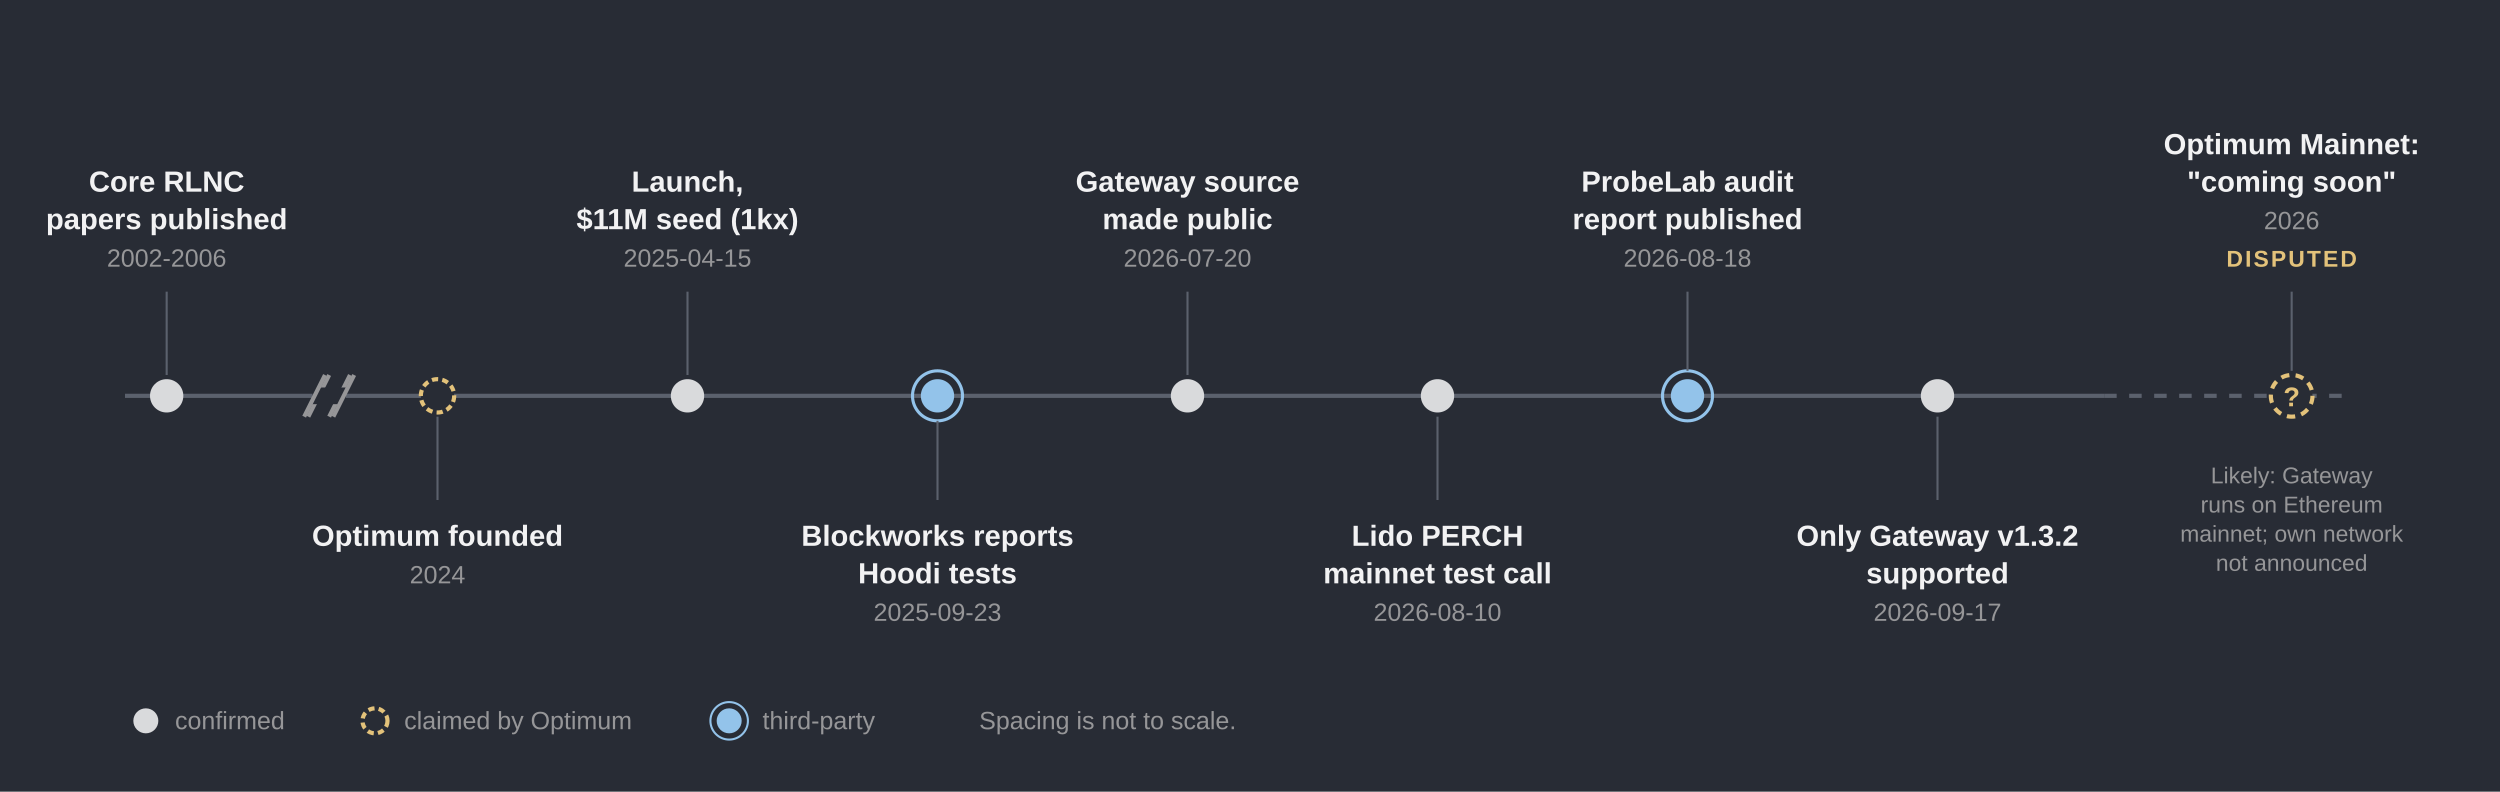
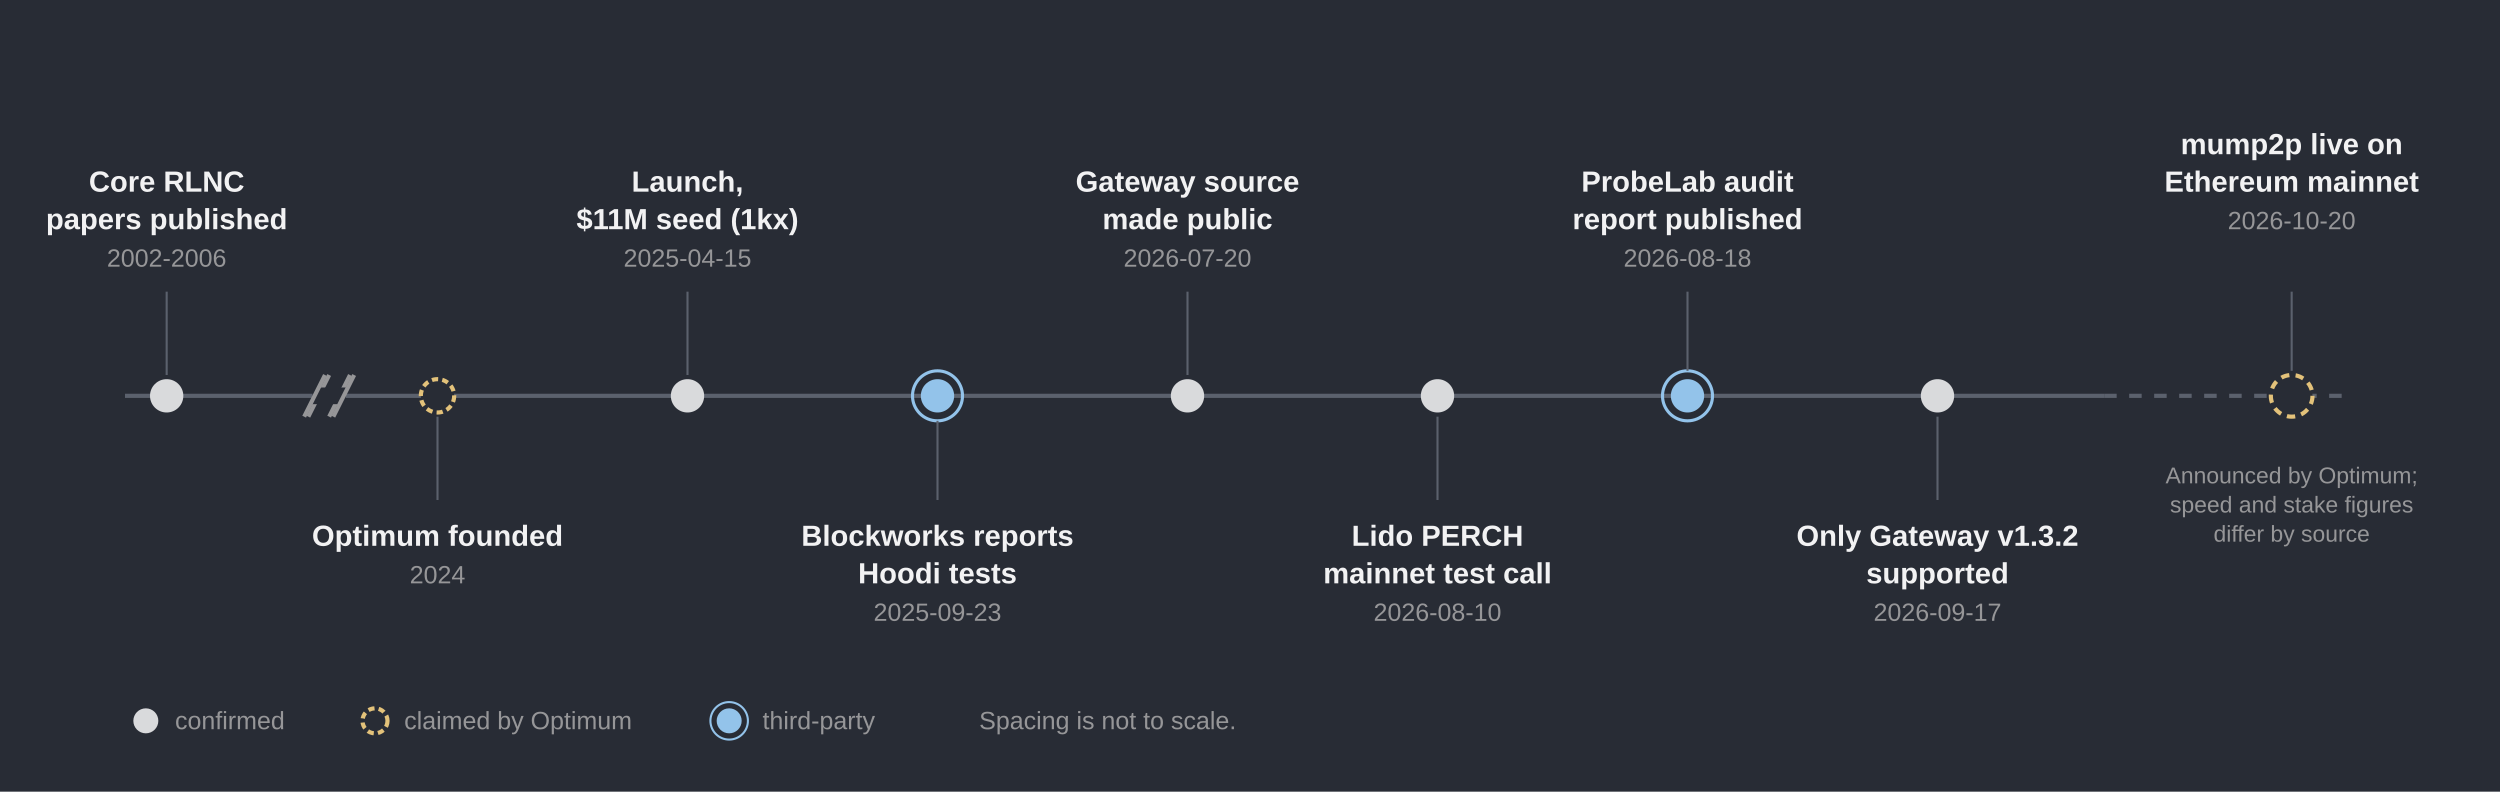
<svg xmlns="http://www.w3.org/2000/svg" viewBox="0 0 1200 380" font-family="Helvetica Neue, Arial, sans-serif">
  <rect width="1200" height="380" fill="#282C35" />
  <line x1="60" y1="190" x2="1010" y2="190" stroke="#5B616D" stroke-width="2" />
  <line x1="1010" y1="190" x2="1130" y2="190" stroke="#5B616D" stroke-width="2" stroke-dasharray="6 6" />
  <g stroke="#969698" stroke-width="2">
    <line x1="148" y1="200" x2="158" y2="180" />
    <line x1="158" y1="200" x2="168" y2="180" />
  </g>
  <rect x="150" y="186" width="16" height="8" fill="#282C35" />
  <g stroke="#969698" stroke-width="2">
    <line x1="146" y1="200" x2="156" y2="180" />
    <line x1="160" y1="200" x2="170" y2="180" />
  </g>
  <circle cx="80" cy="190" r="8" fill="#D9DADC" />
  <line x1="80" y1="180" x2="80" y2="140" stroke="#5B616D" />
  <text x="80" y="92" fill="#F2F2F3" font-size="14" font-weight="600" text-anchor="middle">Core RLNC</text>
  <text x="80" y="110" fill="#F2F2F3" font-size="14" font-weight="600" text-anchor="middle">papers published</text>
  <text x="80" y="128" fill="#969698" font-size="12" text-anchor="middle">2002-2006</text>
  <circle cx="210" cy="190" r="8" fill="#282C35" stroke="#E3C27A" stroke-width="2" stroke-dasharray="3 2" />
  <line x1="210" y1="200" x2="210" y2="240" stroke="#5B616D" />
  <text x="210" y="262" fill="#F2F2F3" font-size="14" font-weight="600" text-anchor="middle">Optimum founded</text>
  <text x="210" y="280" fill="#969698" font-size="12" text-anchor="middle">2024</text>
  <circle cx="330" cy="190" r="8" fill="#D9DADC" />
  <line x1="330" y1="180" x2="330" y2="140" stroke="#5B616D" />
  <text x="330" y="92" fill="#F2F2F3" font-size="14" font-weight="600" text-anchor="middle">Launch,</text>
  <text x="330" y="110" fill="#F2F2F3" font-size="14" font-weight="600" text-anchor="middle">$11M seed (1kx)</text>
  <text x="330" y="128" fill="#969698" font-size="12" text-anchor="middle">2025-04-15</text>
  <circle cx="450" cy="190" r="8" fill="#93C3EA" />
  <circle cx="450" cy="190" r="12" fill="none" stroke="#93C3EA" stroke-width="1.5" />
  <line x1="450" y1="202" x2="450" y2="240" stroke="#5B616D" />
  <text x="450" y="262" fill="#F2F2F3" font-size="14" font-weight="600" text-anchor="middle">Blockworks reports</text>
  <text x="450" y="280" fill="#F2F2F3" font-size="14" font-weight="600" text-anchor="middle">Hoodi tests</text>
  <text x="450" y="298" fill="#969698" font-size="12" text-anchor="middle">2025-09-23</text>
  <circle cx="570" cy="190" r="8" fill="#D9DADC" />
  <line x1="570" y1="180" x2="570" y2="140" stroke="#5B616D" />
  <text x="570" y="92" fill="#F2F2F3" font-size="14" font-weight="600" text-anchor="middle">Gateway source</text>
  <text x="570" y="110" fill="#F2F2F3" font-size="14" font-weight="600" text-anchor="middle">made public</text>
  <text x="570" y="128" fill="#969698" font-size="12" text-anchor="middle">2026-07-20</text>
  <circle cx="690" cy="190" r="8" fill="#D9DADC" />
  <line x1="690" y1="200" x2="690" y2="240" stroke="#5B616D" />
  <text x="690" y="262" fill="#F2F2F3" font-size="14" font-weight="600" text-anchor="middle">Lido PERCH</text>
  <text x="690" y="280" fill="#F2F2F3" font-size="14" font-weight="600" text-anchor="middle">mainnet test call</text>
  <text x="690" y="298" fill="#969698" font-size="12" text-anchor="middle">2026-08-10</text>
  <circle cx="810" cy="190" r="8" fill="#93C3EA" />
  <circle cx="810" cy="190" r="12" fill="none" stroke="#93C3EA" stroke-width="1.5" />
  <line x1="810" y1="178" x2="810" y2="140" stroke="#5B616D" />
  <text x="810" y="92" fill="#F2F2F3" font-size="14" font-weight="600" text-anchor="middle">ProbeLab audit</text>
  <text x="810" y="110" fill="#F2F2F3" font-size="14" font-weight="600" text-anchor="middle">report published</text>
  <text x="810" y="128" fill="#969698" font-size="12" text-anchor="middle">2026-08-18</text>
  <circle cx="930" cy="190" r="8" fill="#D9DADC" />
  <line x1="930" y1="200" x2="930" y2="240" stroke="#5B616D" />
  <text x="930" y="262" fill="#F2F2F3" font-size="14" font-weight="600" text-anchor="middle">Only Gateway v1.3.2</text>
  <text x="930" y="280" fill="#F2F2F3" font-size="14" font-weight="600" text-anchor="middle">supported</text>
  <text x="930" y="298" fill="#969698" font-size="12" text-anchor="middle">2026-09-17</text>
  <circle cx="1100" cy="190" r="10" fill="#282C35" stroke="#E3C27A" stroke-width="2" stroke-dasharray="4 3" />
-   <text x="1100" y="195" fill="#E3C27A" font-size="13" font-weight="700" text-anchor="middle">?</text>
  <line x1="1100" y1="178" x2="1100" y2="140" stroke="#5B616D" />
-   <text x="1100" y="74" fill="#F2F2F3" font-size="14" font-weight="600" text-anchor="middle">Optimum Mainnet:</text>
-   <text x="1100" y="92" fill="#F2F2F3" font-size="14" font-weight="600" text-anchor="middle">"coming soon"</text>
-   <text x="1100" y="110" fill="#969698" font-size="12" text-anchor="middle">2026</text>
-   <text x="1100" y="128" fill="#E3C27A" font-size="11" font-weight="700" text-anchor="middle" letter-spacing="1">DISPUTED</text>
-   <text x="1100" y="232" fill="#969698" font-size="11" text-anchor="middle">Likely: Gateway</text>
-   <text x="1100" y="246" fill="#969698" font-size="11" text-anchor="middle">runs on Ethereum</text>
-   <text x="1100" y="260" fill="#969698" font-size="11" text-anchor="middle">mainnet; own network</text>
-   <text x="1100" y="274" fill="#969698" font-size="11" text-anchor="middle">not announced</text>
+   <text x="1100" y="74" fill="#F2F2F3" font-size="14" font-weight="600" text-anchor="middle">mump2p live on</text>
+   <text x="1100" y="92" fill="#F2F2F3" font-size="14" font-weight="600" text-anchor="middle">Ethereum mainnet</text>
+   <text x="1100" y="110" fill="#969698" font-size="12" text-anchor="middle">2026-10-20</text>
+   <text x="1100" y="232" fill="#969698" font-size="11" text-anchor="middle">Announced by Optimum;</text>
+   <text x="1100" y="246" fill="#969698" font-size="11" text-anchor="middle">speed and stake figures</text>
+   <text x="1100" y="260" fill="#969698" font-size="11" text-anchor="middle">differ by source</text>
  <g font-size="12" fill="#969698">
    <circle cx="70" cy="346" r="6" fill="#D9DADC" />
    <text x="84" y="350">confirmed</text>
    <circle cx="180" cy="346" r="6" fill="#282C35" stroke="#E3C27A" stroke-width="2" stroke-dasharray="3 2" />
    <text x="194" y="350">claimed by Optimum</text>
    <circle cx="350" cy="346" r="6" fill="#93C3EA" />
    <circle cx="350" cy="346" r="9" fill="none" stroke="#93C3EA" />
    <text x="366" y="350">third-party</text>
    <text x="470" y="350">Spacing is not to scale.</text>
  </g>
</svg>
